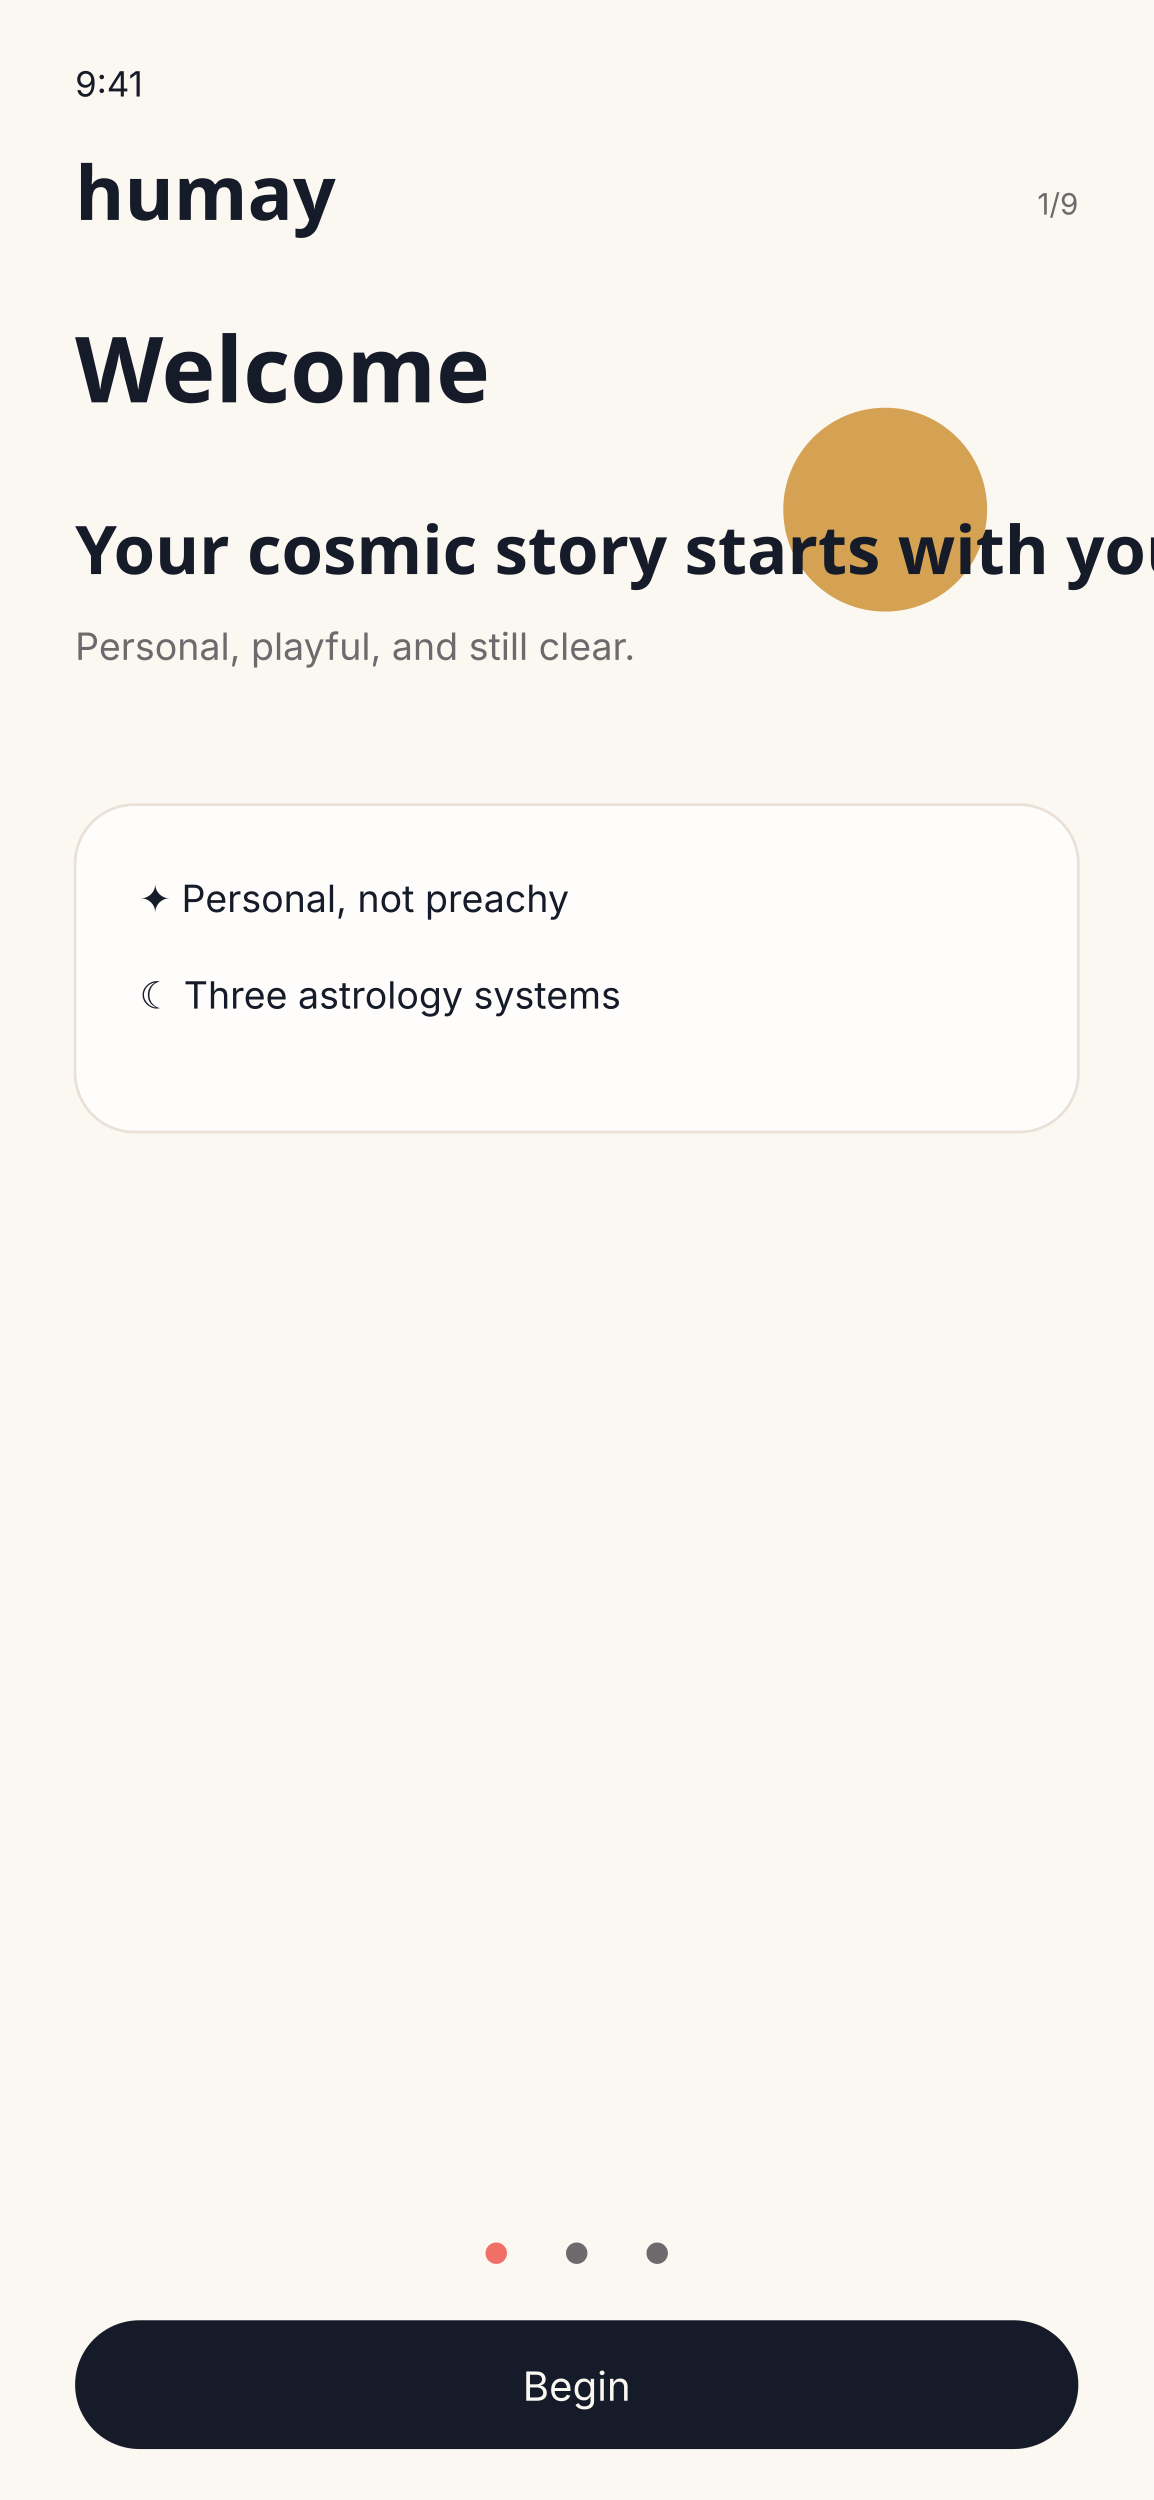
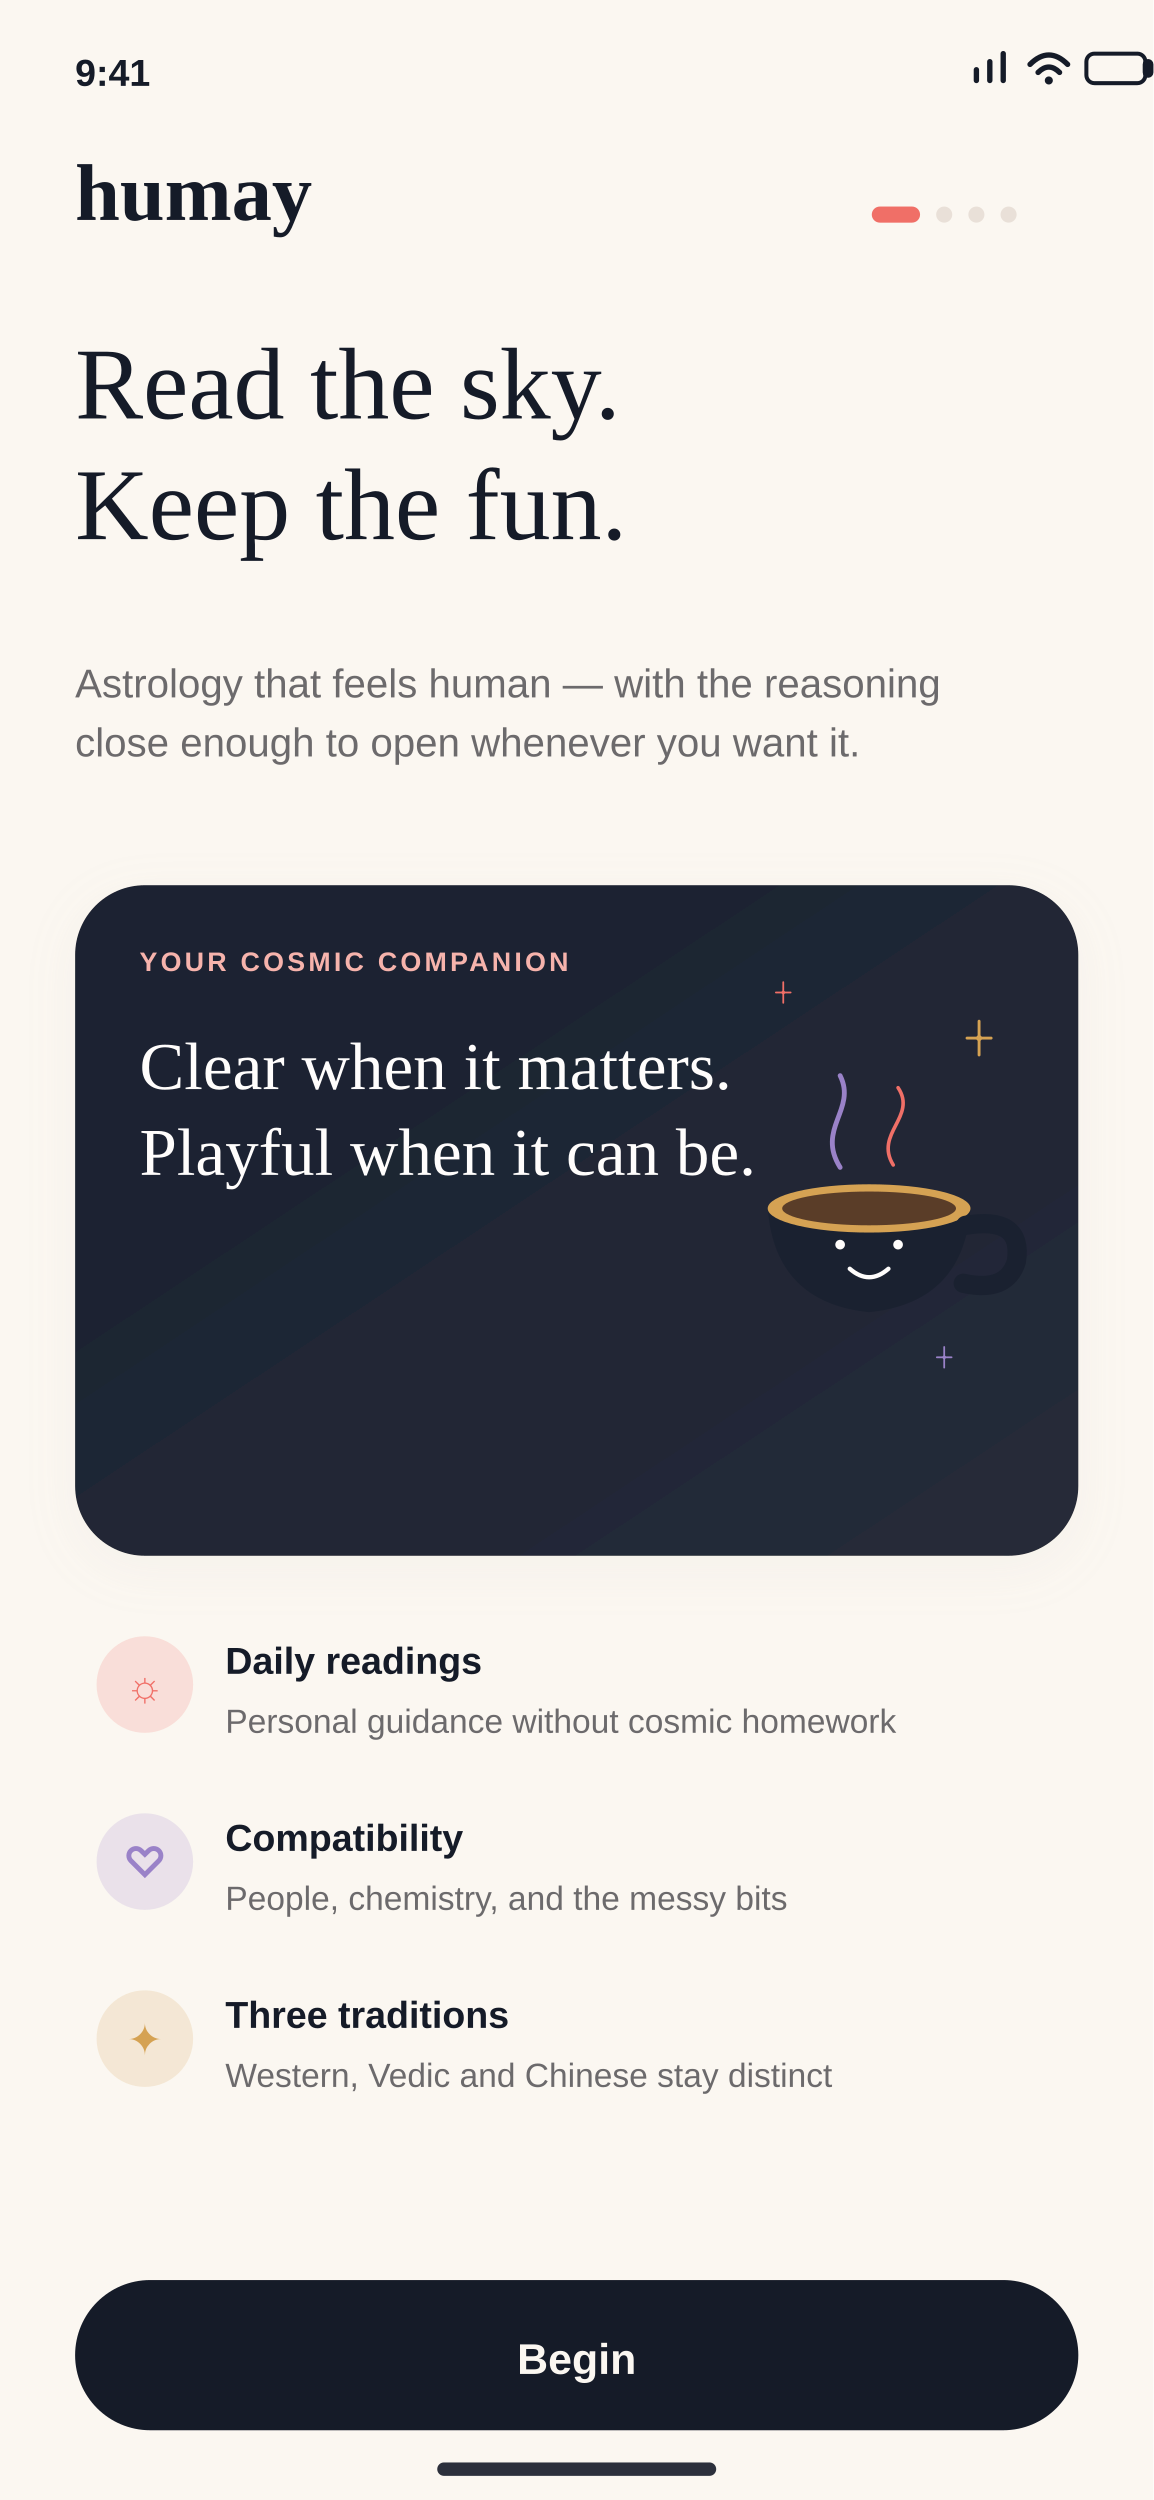
<svg xmlns="http://www.w3.org/2000/svg" width="430" height="932" viewBox="0 0 430 932">
-   <style>.bg{fill:#FBF7F1}.s{fill:#FFFDFC;stroke:#E9E0D8}.s2{fill:#F7F0E8;stroke:#E9E0D8}.i{fill:#151B28}.m{fill:#6C6A6C}.ser{font-family:EB Garamond;font-weight:600}.san{font-family:Inter}.cor{fill:#F06F67}.lav{fill:#9A82C8}.gol{fill:#D5A253}.blu{fill:#6B9FC1}.sag{fill:#79A58C}</style>
-   <rect width="430" height="932" class="bg" />
-   <text x="28" y="36" class="i san" font-size="13">9:41</text>
-   <text x="28" y="82" class="i ser" font-size="28">humay</text>
-   <text x="402" y="80" class="m san" font-size="11" text-anchor="end">1/9</text>
-   <text x="28" y="150" class="i ser" font-size="34">Welcome</text>
-   <circle cx="330" cy="190" r="38" class="gol" />
-   <text x="28" y="214" class="i ser" font-size="25">Your cosmic story starts with you.</text>
-   <text x="28" y="246" class="m san" font-size="14">Personal, playful, and still clear.</text>
-   <rect x="28" y="300" width="374" height="122" rx="22" class="s" stroke-width="1" />
-   <text x="52" y="340" class="i san" font-size="14">✦ Personal, not preachy</text>
-   <text x="52" y="376" class="i san" font-size="14">☾ Three astrology systems</text>
-   <circle cx="185" cy="840" r="4" class="cor" />
-   <circle cx="215" cy="840" r="4" class="m" />
-   <circle cx="245" cy="840" r="4" class="m" />
-   <rect x="28" y="865" width="374" height="48" rx="24" fill="#151B28" />
-   <text x="215" y="895" fill="#FBF7F1" text-anchor="middle" class="san" font-size="15">Begin</text>
+   <defs>
+     <linearGradient id="heroGrad" x1="0" y1="0" x2="1" y2="1">
+       <stop offset="0" stop-color="#1A2130" />
+       <stop offset="1" stop-color="#262B39" />
+     </linearGradient>
+     <linearGradient id="accentGrad" x1="0" y1="0" x2="1" y2="0">
+       <stop offset="0" stop-color="#F06F67" />
+       <stop offset="1" stop-color="#9A82C8" />
+     </linearGradient>
+     <filter id="softShadow" x="-20%" y="-20%" width="140%" height="140%">
+       <feDropShadow dx="0" dy="5" stdDeviation="9" flood-color="#CFC3B8" flood-opacity="0.12" />
+     </filter>
+   </defs>
+   <rect width="430" height="932" fill="#FBF7F1" />
+   <text x="28" y="32" fill="#151B28" font-family="-apple-system, BlinkMacSystemFont, 'SF Pro Display', Arial, sans-serif" font-size="14" font-weight="600" text-anchor="start" opacity="1" letter-spacing="0">9:41</text>
+   <g fill="none" stroke="#151B28" stroke-width="2" stroke-linecap="round">
+     <line x1="364" y1="26" x2="364" y2="30" stroke="#151B28" stroke-width="2" stroke-linecap="round" opacity="1" />
+     <line x1="369" y1="23" x2="369" y2="30" stroke="#151B28" stroke-width="2" stroke-linecap="round" opacity="1" />
+     <line x1="374" y1="20" x2="374" y2="30" stroke="#151B28" stroke-width="2" stroke-linecap="round" opacity="1" />
+     <path d="M384 24 Q391 17 398 24 M387 27 Q391 23 395 27" />
+     <circle cx="391" cy="30" r="1.5" fill="#151B28" stroke="none" />
+     <rect x="405" y="20" width="22" height="11" rx="3" fill="none" stroke="#151B28" stroke-width="1.5" />
+     <rect x="427" y="23" width="2" height="5" rx="1" fill="#151B28" />
+   </g>
+   <text x="28" y="82" fill="#151B28" font-family="Georgia, 'Times New Roman', serif" font-size="30" font-weight="600" text-anchor="start" opacity="1" letter-spacing="0">humay</text>
+   <rect x="325" y="77" width="18" height="6" rx="3" fill="#F06F67" />
+   <rect x="349" y="77" width="6" height="6" rx="3" fill="#E9E0D8" />
+   <rect x="361" y="77" width="6" height="6" rx="3" fill="#E9E0D8" />
+   <rect x="373" y="77" width="6" height="6" rx="3" fill="#E9E0D8" />
+   <text x="28" y="156" fill="#151B28" font-family="Georgia, Times New Roman, serif" font-size="38" font-weight="500" text-anchor="start">
+     <tspan x="28" dy="0">Read the sky.</tspan>
+     <tspan x="28" dy="45">Keep the fun.</tspan>
+   </text>
+   <text x="28" y="260" fill="#6C6A6C" font-family="-apple-system, BlinkMacSystemFont, SF Pro Display, Arial, sans-serif" font-size="15" font-weight="400" text-anchor="start">
+     <tspan x="28" dy="0">Astrology that feels human — with the reasoning</tspan>
+     <tspan x="28" dy="22">close enough to open whenever you want it.</tspan>
+   </text>
+   <rect x="28" y="330" width="374" height="250" rx="26" fill="url(#heroGrad)" filter="url(#softShadow)" />
+   <text x="52" y="362" fill="#F6B3AC" font-family="-apple-system, BlinkMacSystemFont, 'SF Pro Display', Arial, sans-serif" font-size="10" font-weight="700" text-anchor="start" opacity="1" letter-spacing="1.2">YOUR COSMIC COMPANION</text>
+   <text x="52" y="406" fill="#FFFDFC" font-family="Georgia, Times New Roman, serif" font-size="25" font-weight="500" text-anchor="start">
+     <tspan x="52" dy="0">Clear when it matters.</tspan>
+     <tspan x="52" dy="32">Playful when it can be.</tspan>
+   </text>
+   <g>
+     <path d="M 286.2 450.5 Q 288.9 485.6 324 489.2 Q 359.1 485.6 361.8 450.5 Z" fill="#1A2130" />
+     <ellipse cx="324" cy="450.5" rx="37.8" ry="9.0" fill="#D5A253" />
+     <ellipse cx="324" cy="450.5" rx="32.4" ry="6.3" fill="#5A3D28" />
+     <path d="M 360.0 456.8 Q 381.6 453.2 378.9 470.3 Q 375.3 482.0 359.1 478.4" fill="none" stroke="#1A2130" stroke-width="7.2" stroke-linecap="round" />
+     <circle cx="313.2" cy="464.0" r="1.8" fill="#FFFDFC" opacity="1" />
+     <circle cx="334.8" cy="464.0" r="1.8" fill="#FFFDFC" opacity="1" />
+     <path d="M 316.8 473.0 Q 324 479.3 331.2 473.0" fill="none" stroke="#FFFDFC" stroke-width="1.62" stroke-linecap="round" />
+     <path d="M 313.2 435.2 C 304.2 420.8 319.5 413.6 313.2 401.0" fill="none" stroke="#9A82C8" stroke-width="1.8" stroke-linecap="round" />
+     <path d="M 333.0 434.3 C 325.8 422.6 342.0 416.3 334.8 405.5" fill="none" stroke="#F06F67" stroke-width="1.35" stroke-linecap="round" />
+   </g>
+   <g stroke="#D5A253" stroke-width="1.08" stroke-linecap="round">
+     <line x1="365" y1="380.7" x2="365" y2="393.3" stroke="#D5A253" stroke-width="1.08" stroke-linecap="round" opacity="1" />
+     <line x1="360.5" y1="387" x2="369.5" y2="387" stroke="#D5A253" stroke-width="1.08" stroke-linecap="round" opacity="1" />
+     <circle cx="365" cy="387" r="1.08" fill="#D5A253" stroke="none" />
+   </g>
+   <g stroke="#F06F67" stroke-width="0.66" stroke-linecap="round">
+     <line x1="292" y1="366.15" x2="292" y2="373.85" stroke="#F06F67" stroke-width="0.66" stroke-linecap="round" opacity="1" />
+     <line x1="289.25" y1="370" x2="294.75" y2="370" stroke="#F06F67" stroke-width="0.66" stroke-linecap="round" opacity="1" />
+     <circle cx="292" cy="370" r="0.66" fill="#F06F67" stroke="none" />
+   </g>
+   <g stroke="#9A82C8" stroke-width="0.66" stroke-linecap="round">
+     <line x1="352" y1="502.15" x2="352" y2="509.85" stroke="#9A82C8" stroke-width="0.66" stroke-linecap="round" opacity="1" />
+     <line x1="349.25" y1="506" x2="354.75" y2="506" stroke="#9A82C8" stroke-width="0.66" stroke-linecap="round" opacity="1" />
+     <circle cx="352" cy="506" r="0.66" fill="#9A82C8" stroke="none" />
+   </g>
+   <circle cx="54" cy="628" r="18" fill="#F06F67" opacity="0.18" />
+   <text x="54" y="634" fill="#F06F67" font-family="-apple-system, BlinkMacSystemFont, 'SF Pro Display', Arial, sans-serif" font-size="16" font-weight="650" text-anchor="middle" opacity="1" letter-spacing="0">☼</text>
+   <text x="84" y="624" fill="#151B28" font-family="-apple-system, BlinkMacSystemFont, 'SF Pro Display', Arial, sans-serif" font-size="14" font-weight="650" text-anchor="start" opacity="1" letter-spacing="0">Daily readings</text>
+   <text x="84" y="646" fill="#6C6A6C" font-family="-apple-system, BlinkMacSystemFont, 'SF Pro Display', Arial, sans-serif" font-size="12.5" font-weight="400" text-anchor="start" opacity="1" letter-spacing="0">Personal guidance without cosmic homework</text>
+   <circle cx="54" cy="694" r="18" fill="#9A82C8" opacity="0.18" />
+   <text x="54" y="700" fill="#9A82C8" font-family="-apple-system, BlinkMacSystemFont, 'SF Pro Display', Arial, sans-serif" font-size="16" font-weight="650" text-anchor="middle" opacity="1" letter-spacing="0">♡</text>
+   <text x="84" y="690" fill="#151B28" font-family="-apple-system, BlinkMacSystemFont, 'SF Pro Display', Arial, sans-serif" font-size="14" font-weight="650" text-anchor="start" opacity="1" letter-spacing="0">Compatibility</text>
+   <text x="84" y="712" fill="#6C6A6C" font-family="-apple-system, BlinkMacSystemFont, 'SF Pro Display', Arial, sans-serif" font-size="12.5" font-weight="400" text-anchor="start" opacity="1" letter-spacing="0">People, chemistry, and the messy bits</text>
+   <circle cx="54" cy="760" r="18" fill="#D5A253" opacity="0.18" />
+   <text x="54" y="766" fill="#D5A253" font-family="-apple-system, BlinkMacSystemFont, 'SF Pro Display', Arial, sans-serif" font-size="16" font-weight="650" text-anchor="middle" opacity="1" letter-spacing="0">✦</text>
+   <text x="84" y="756" fill="#151B28" font-family="-apple-system, BlinkMacSystemFont, 'SF Pro Display', Arial, sans-serif" font-size="14" font-weight="650" text-anchor="start" opacity="1" letter-spacing="0">Three traditions</text>
+   <text x="84" y="778" fill="#6C6A6C" font-family="-apple-system, BlinkMacSystemFont, 'SF Pro Display', Arial, sans-serif" font-size="12.5" font-weight="400" text-anchor="start" opacity="1" letter-spacing="0">Western, Vedic and Chinese stay distinct</text>
+   <rect x="28" y="850" width="374" height="56" rx="28" fill="#151B28" />
+   <text x="215" y="885" fill="#FBF7F1" font-family="-apple-system, BlinkMacSystemFont, 'SF Pro Display', Arial, sans-serif" font-size="16" font-weight="650" text-anchor="middle" opacity="1" letter-spacing="0">Begin</text>
+   <rect x="163" y="918" width="104" height="5" rx="2.5" fill="#151B28" opacity=".9" />
</svg>
